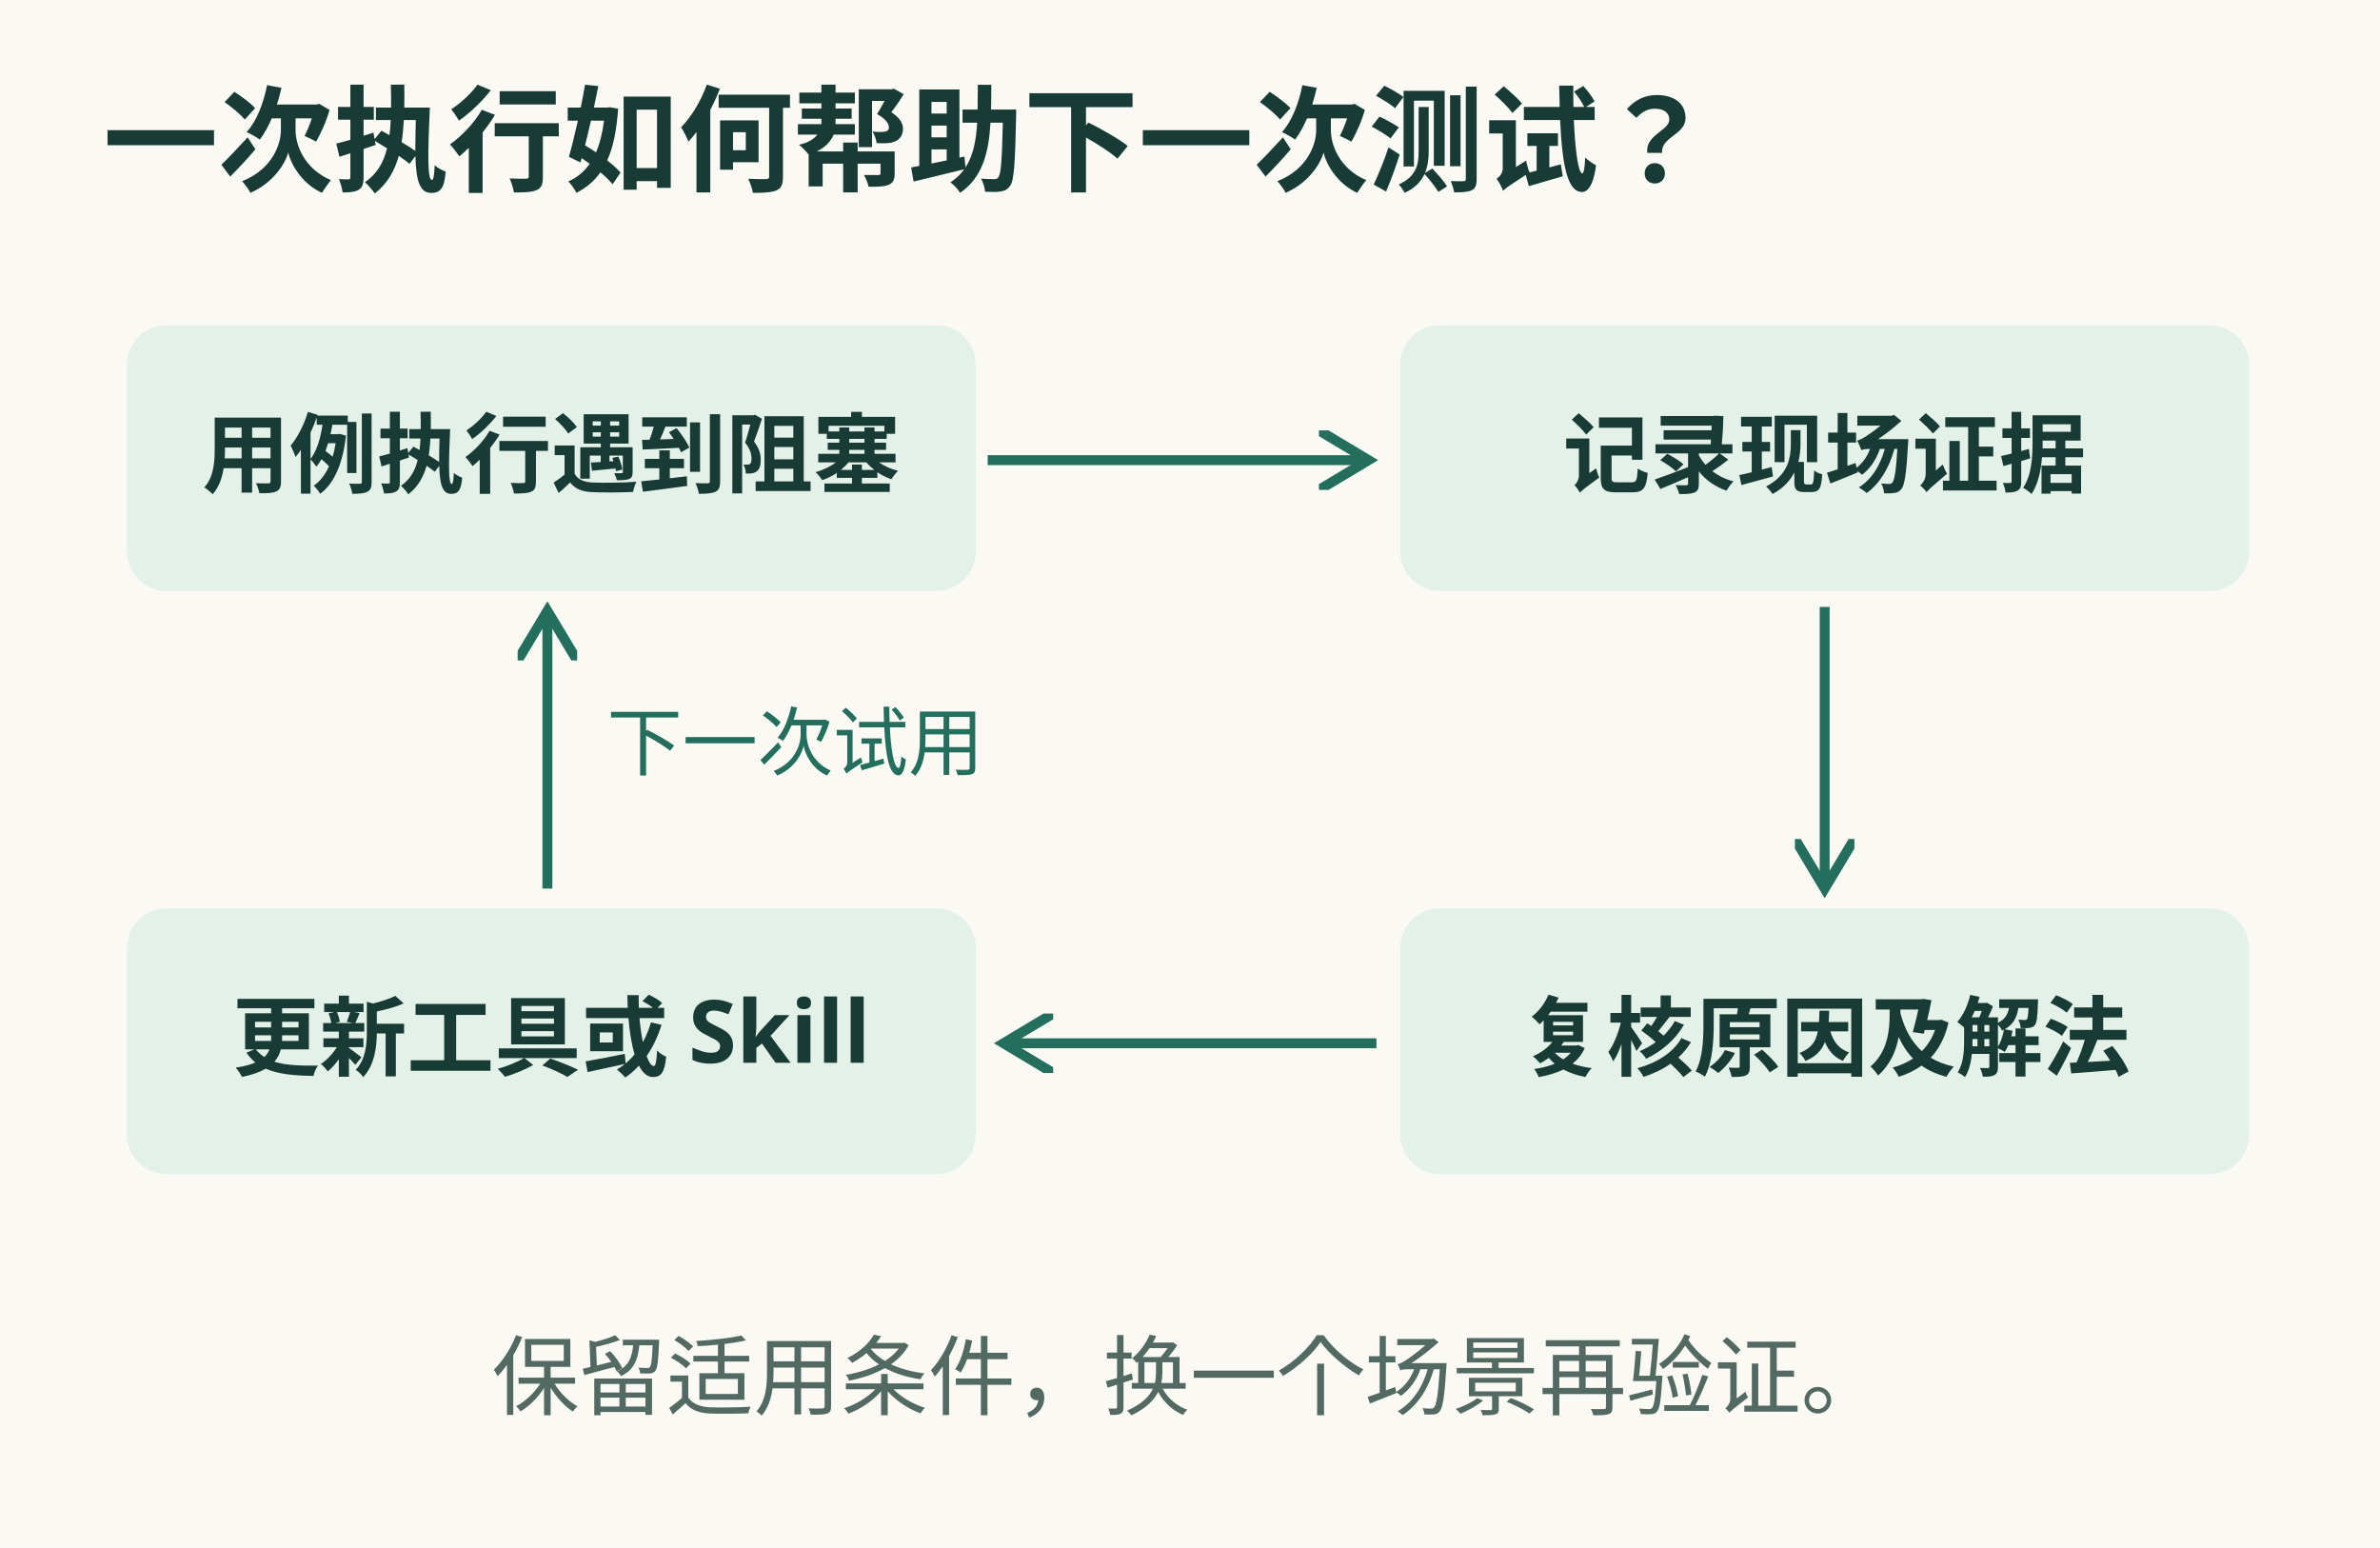
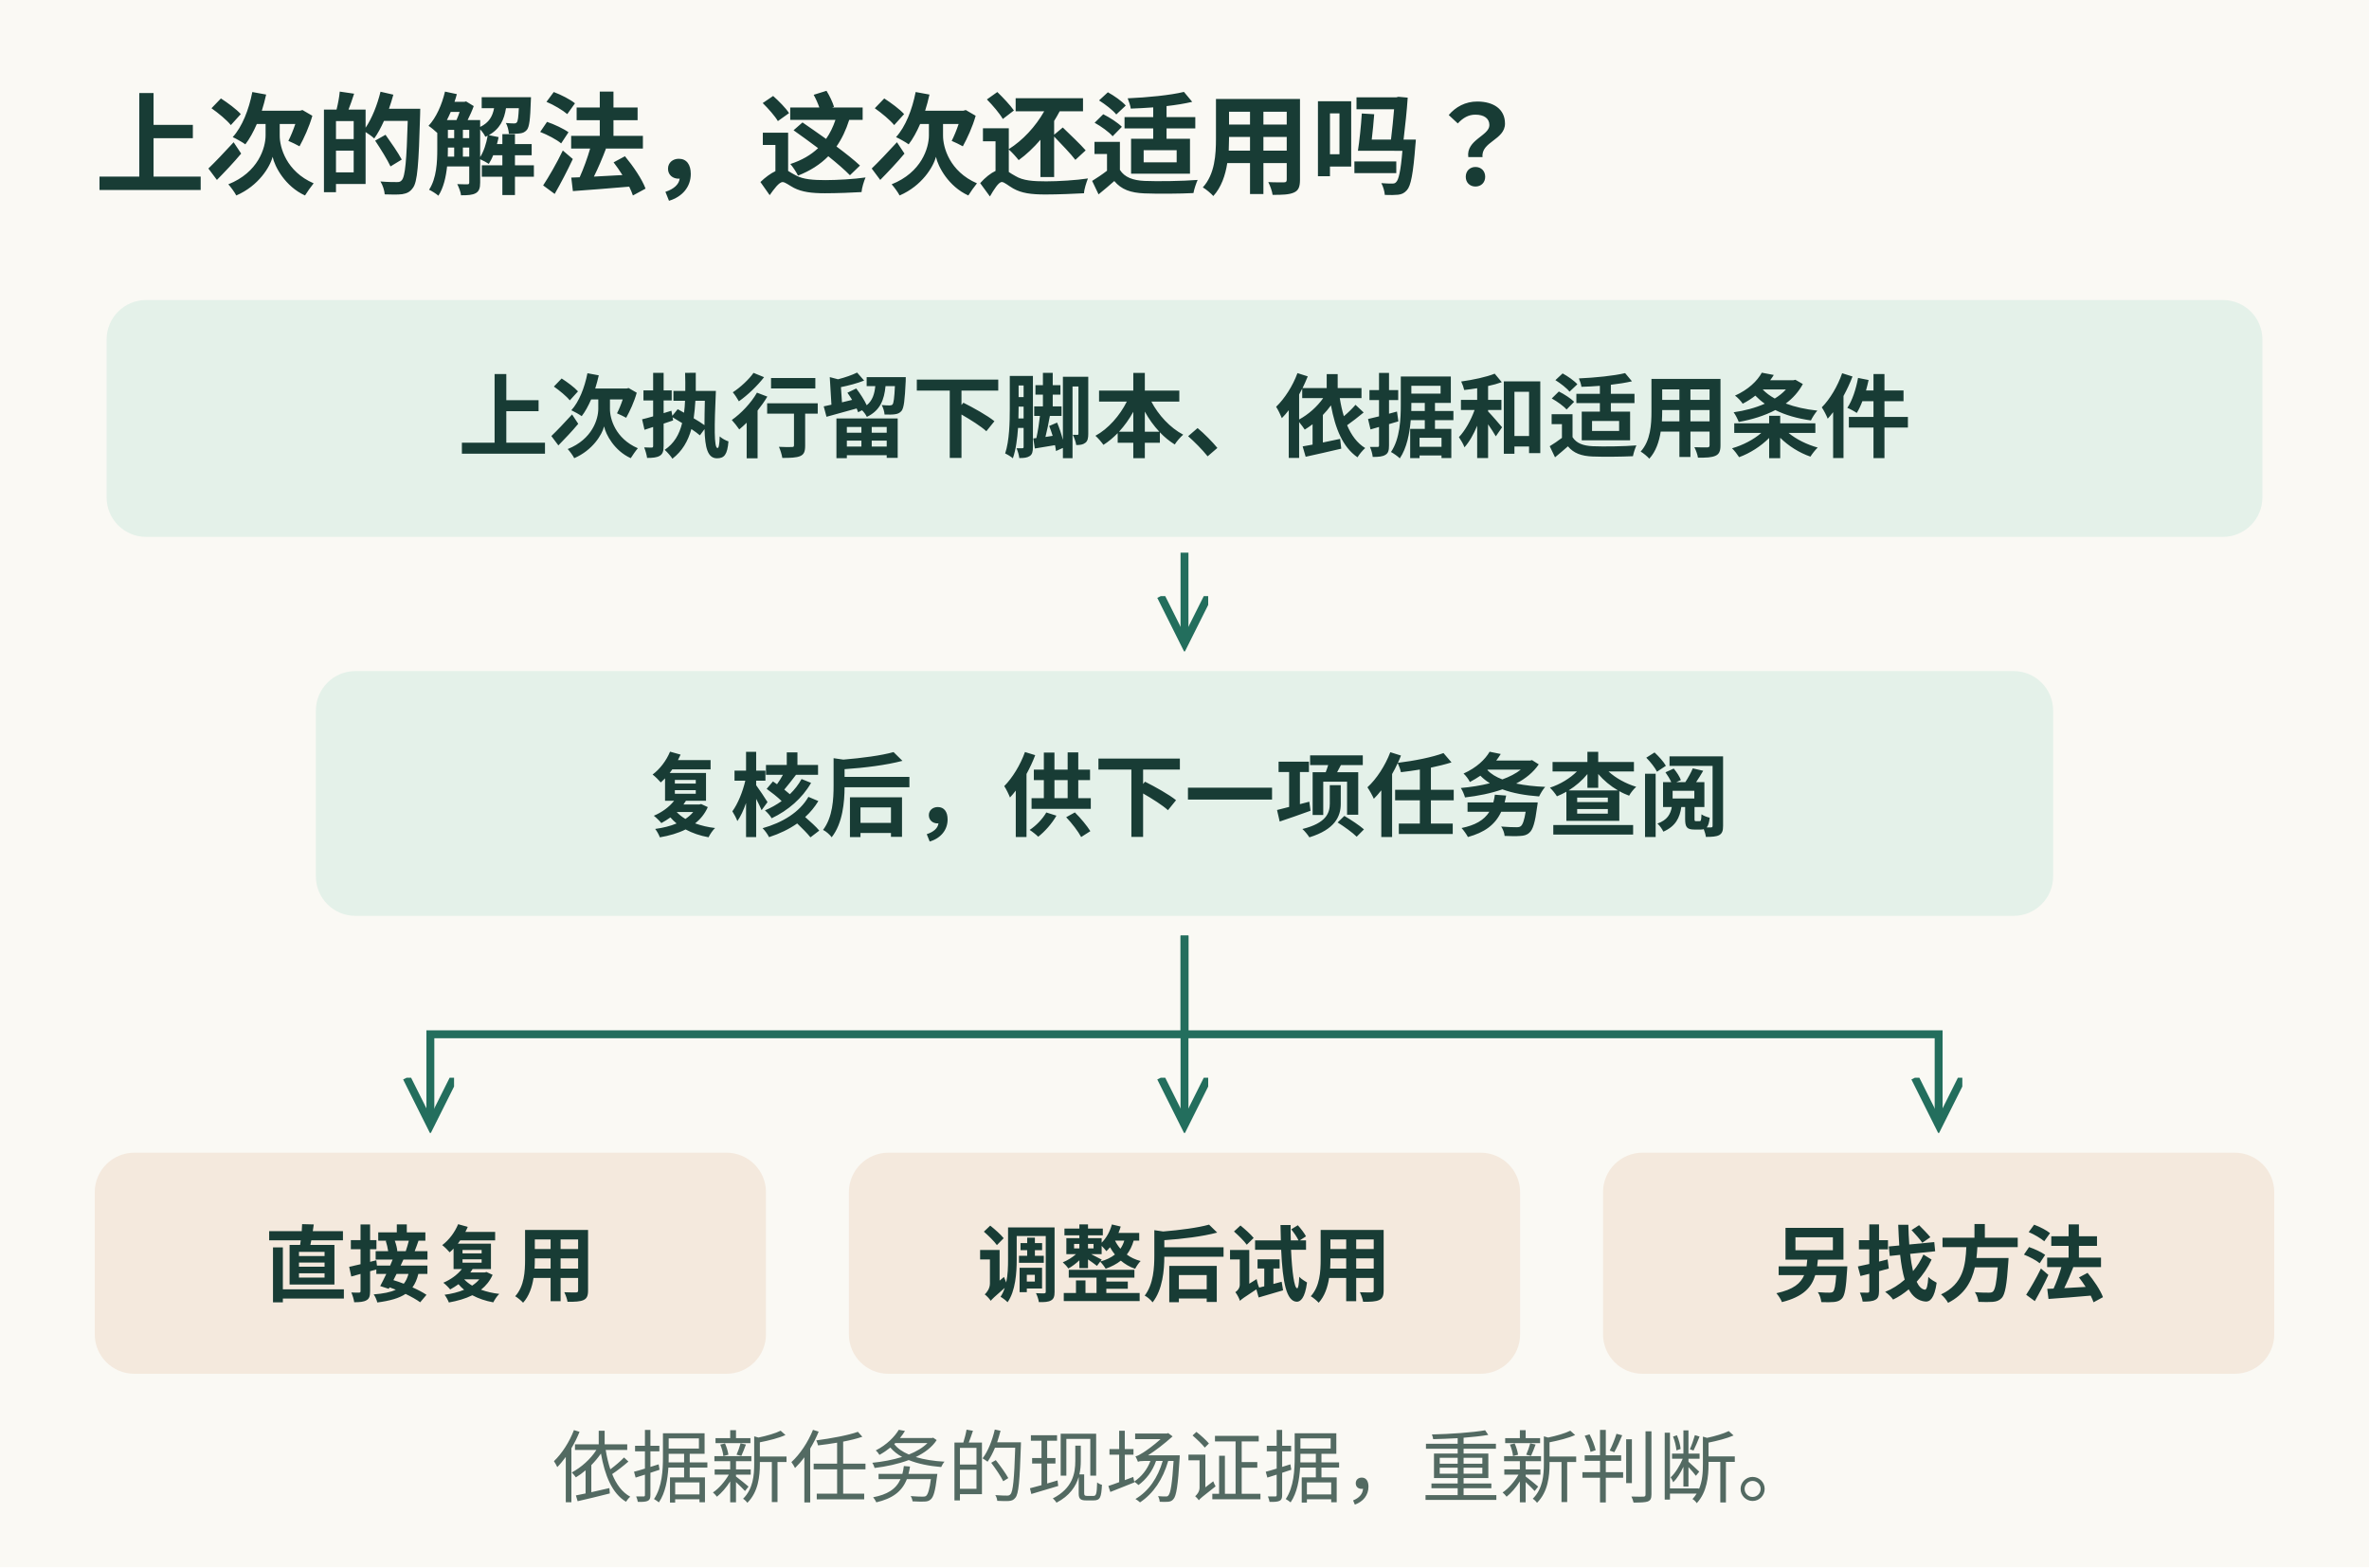
- <svg xmlns="http://www.w3.org/2000/svg" width="600" height="390" viewBox="0 0 600 390">
+ <svg xmlns="http://www.w3.org/2000/svg" width="600" height="397" viewBox="0 0 600 397">
  <defs>
-     <marker id="arrow" markerWidth="6" markerHeight="6" refX="5" refY="3" orient="auto">
-       <path d="M0 0 L5 3 L0 6" fill="none" stroke="#236e5d" />
+     <marker id="a" markerWidth="7" markerHeight="7" refX="6" refY="3" orient="auto">
+       <path d="M0 0 L6 3 L0 6" fill="none" stroke="#236e5d" />
    </marker>
  </defs>
-   <rect width="600" height="390" fill="#faf9f4" />
+   <rect width="600" height="397" fill="#faf9f4" />
  <g font-family="PingFang SC, sans-serif">
-     <text x="26" y="46" fill="#183c35" font-size="29" font-weight="600" text-anchor="start">一次执行如何帮助下一次测试？</text>
-     <rect x="32" y="82" width="214" height="67" rx="10" fill="#e4f1e9" stroke="none" stroke-width="1.5" />
-     <text x="139.0" y="122.5" fill="#183c35" font-size="22" font-weight="600" text-anchor="middle">用例执行遇到阻塞</text>
-     <rect x="353" y="82" width="214" height="67" rx="10" fill="#e4f1e9" stroke="none" stroke-width="1.5" />
-     <text x="460.0" y="122.5" fill="#183c35" font-size="22" font-weight="600" text-anchor="middle">记录现场证据</text>
-     <path d="M249 116 H345" stroke="#236e5d" stroke-width="2.5" fill="none" marker-end="url(#arrow)" />
-     <path d="M460 153 V224" stroke="#236e5d" stroke-width="2.5" fill="none" marker-end="url(#arrow)" />
-     <rect x="353" y="229" width="214" height="67" rx="10" fill="#e4f1e9" stroke="none" stroke-width="1.5" />
-     <text x="460.0" y="269.5" fill="#183c35" font-size="22" font-weight="600" text-anchor="middle">复核原因及解法</text>
-     <path d="M347 263 H253" stroke="#236e5d" stroke-width="2.5" fill="none" marker-end="url(#arrow)" />
-     <rect x="32" y="229" width="214" height="67" rx="10" fill="#e4f1e9" stroke="none" stroke-width="1.5" />
-     <text x="139.0" y="269.5" fill="#183c35" font-size="22" font-weight="600" text-anchor="middle">更新工具或 Skill</text>
-     <path d="M138 224 V154" stroke="#236e5d" stroke-width="2.5" fill="none" marker-end="url(#arrow)" />
-     <text x="153" y="194" fill="#236e5d" font-size="19" font-weight="400" text-anchor="start">下一次试用</text>
-     <text x="300" y="355" fill="#536a62" font-size="22" font-weight="400" text-anchor="middle">保留适用条件，换一个场景再验证。</text>
+     <text x="24" y="47" font-size="28" text-anchor="start" font-weight="600" fill="#183c35">上次的解法，这次还适用吗？</text>
+     <rect x="27" y="76" width="546" height="60" rx="10" fill="#e4f1e9" />
+     <text x="300" y="114" font-size="23" text-anchor="middle" font-weight="600" fill="#183c35">上次执行留下脚本、依据和适用条件</text>
+     <path d="M300 140 V163" fill="none" stroke="#236e5d" stroke-width="2" marker-end="url(#a)" />
+     <rect x="80" y="170" width="440" height="62" rx="10" fill="#e4f1e9" />
+     <text x="300" y="210" font-size="23" text-anchor="middle" font-weight="600" fill="#183c35">复核后，供下一项任务查阅</text>
+     <path d="M300 237 V262 H109 V285" fill="none" stroke="#236e5d" stroke-width="2" marker-end="url(#a)" />
+     <path d="M300 237 V285" fill="none" stroke="#236e5d" stroke-width="2" marker-end="url(#a)" />
+     <path d="M300 262 H491 V285" fill="none" stroke="#236e5d" stroke-width="2" marker-end="url(#a)" />
+     <rect x="24" y="292" width="170" height="56" rx="10" fill="#f4e9dd" />
+     <text x="109" y="328" font-size="21" text-anchor="middle" font-weight="600" fill="#183c35">直接复用</text>
+     <rect x="215" y="292" width="170" height="56" rx="10" fill="#f4e9dd" />
+     <text x="300" y="328" font-size="21" text-anchor="middle" font-weight="600" fill="#183c35">调整后试用</text>
+     <rect x="406" y="292" width="170" height="56" rx="10" fill="#f4e9dd" />
+     <text x="491" y="328" font-size="21" text-anchor="middle" font-weight="600" fill="#183c35">另找方法</text>
+     <text x="300" y="379" font-size="20" text-anchor="middle" font-weight="400" fill="#536a62">依据新任务的现场证据，重新判断。</text>
  </g>
</svg>
